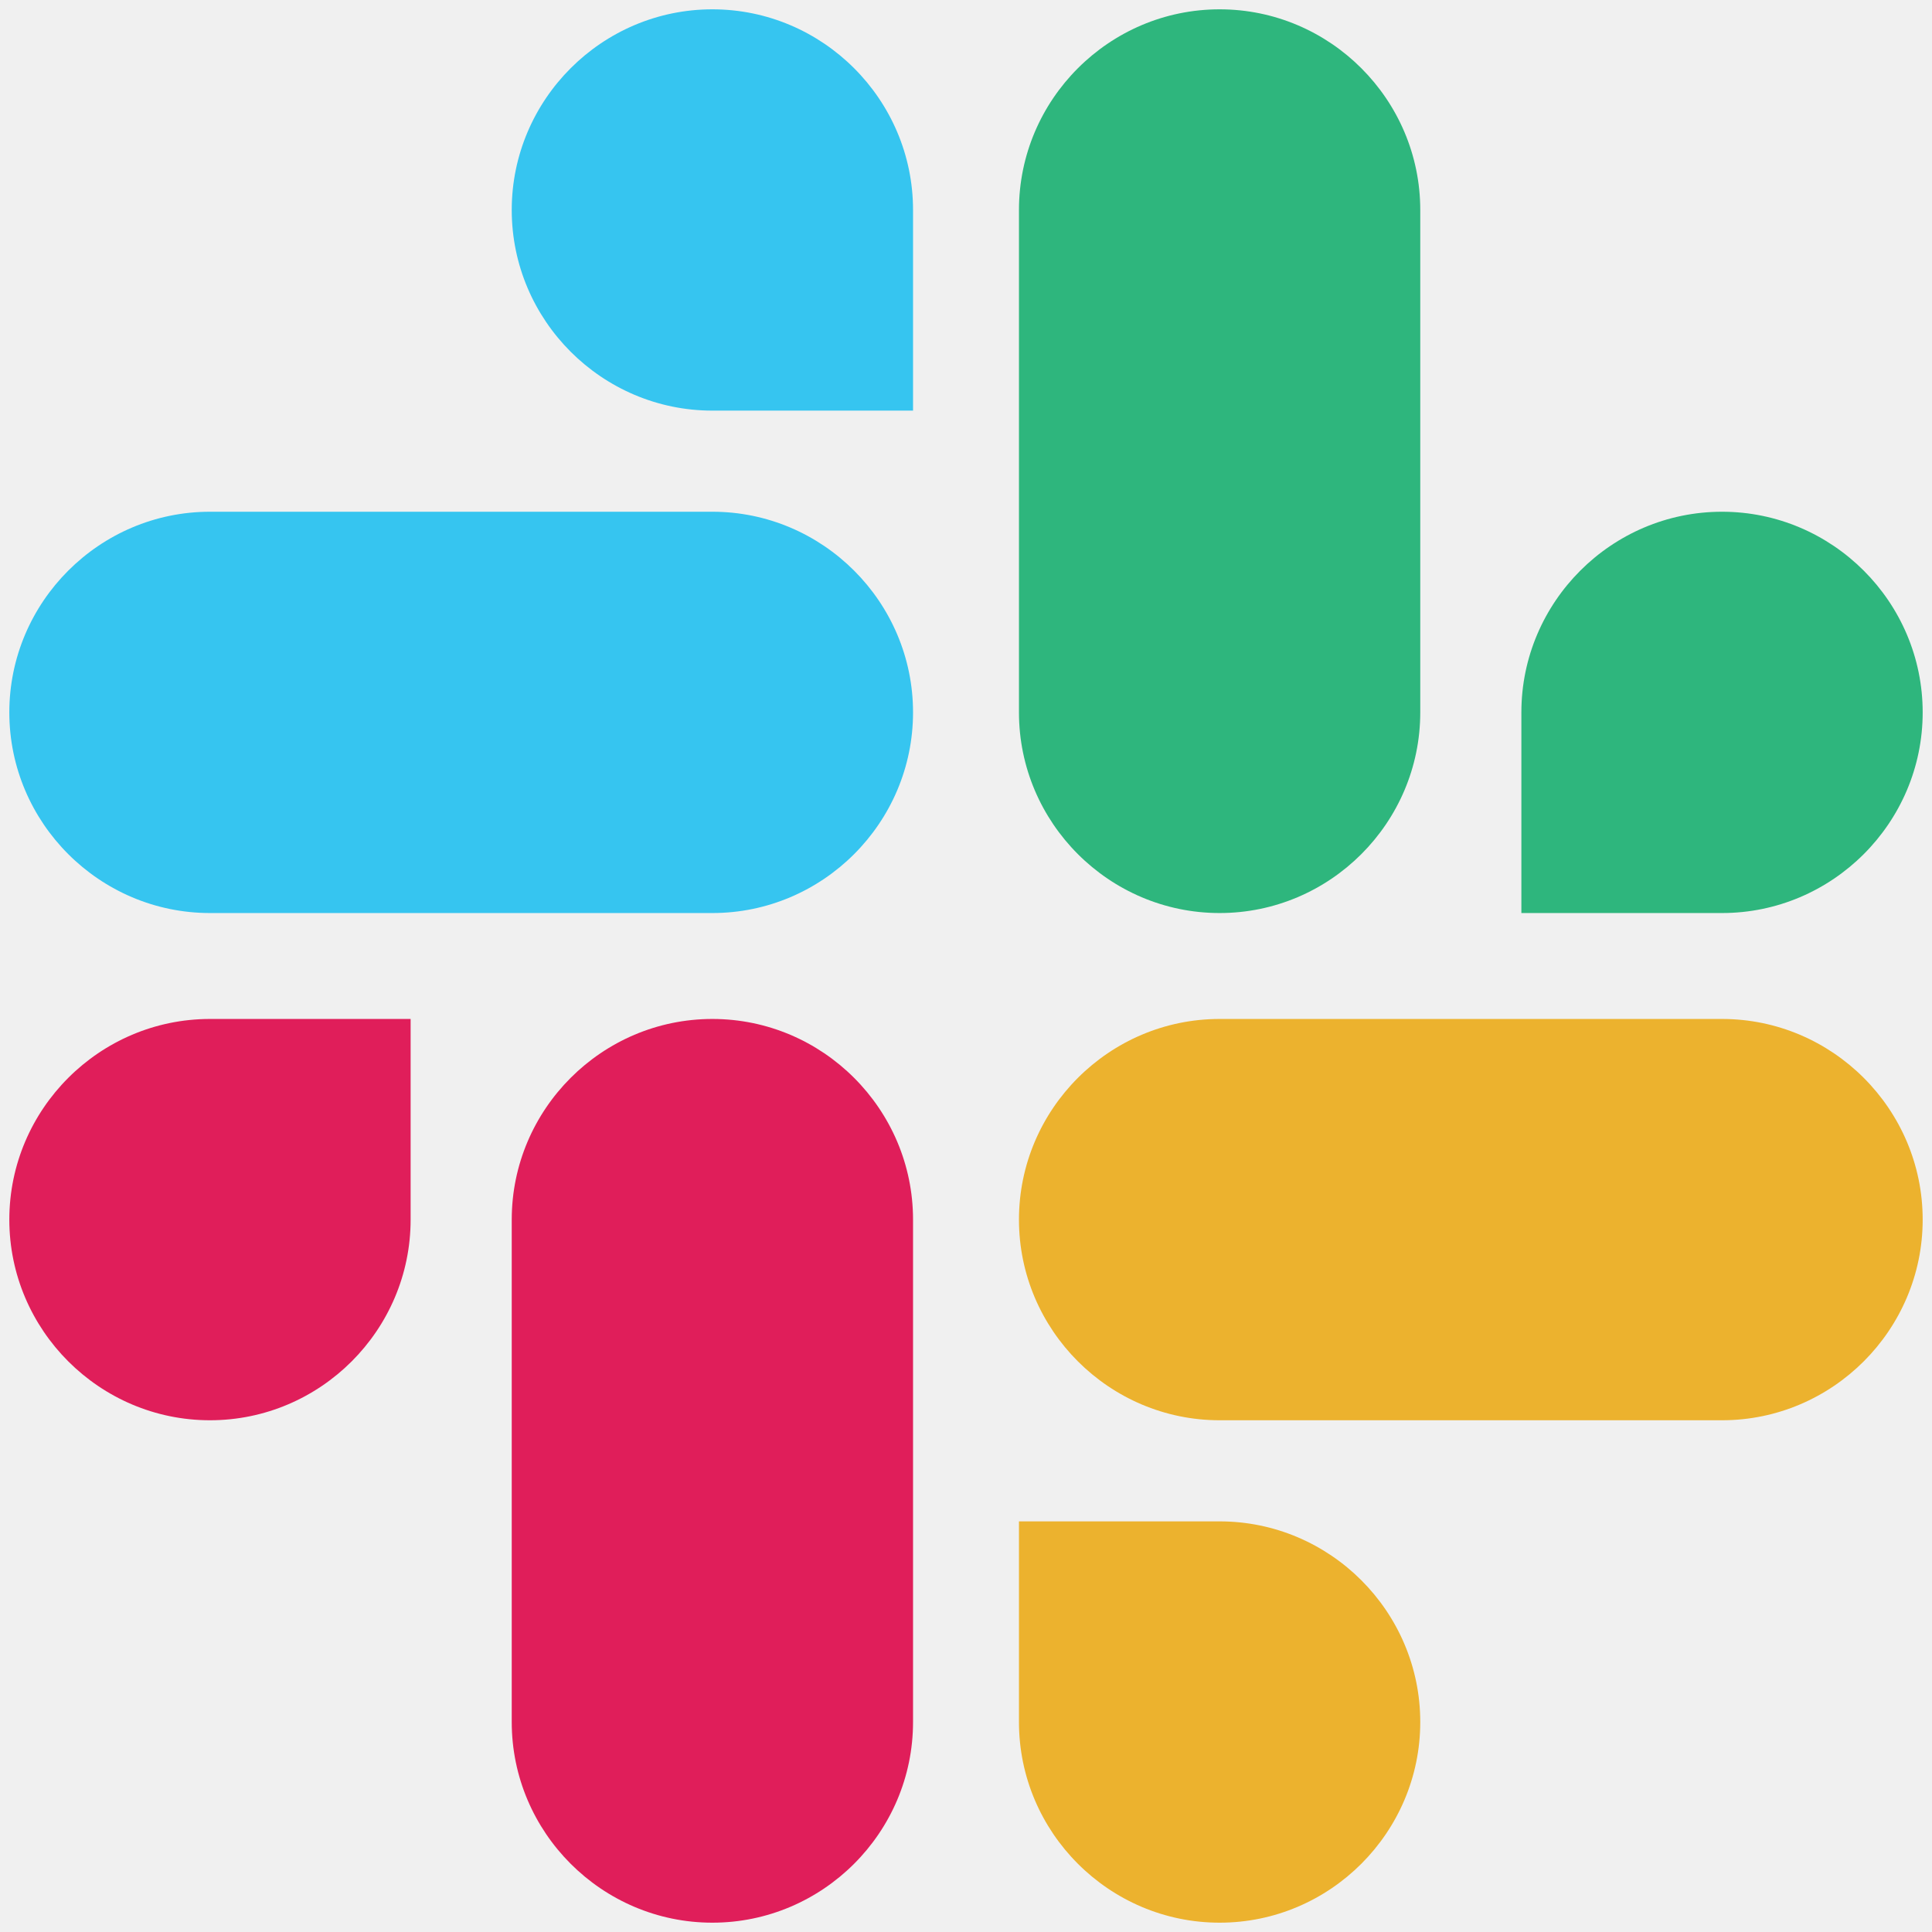
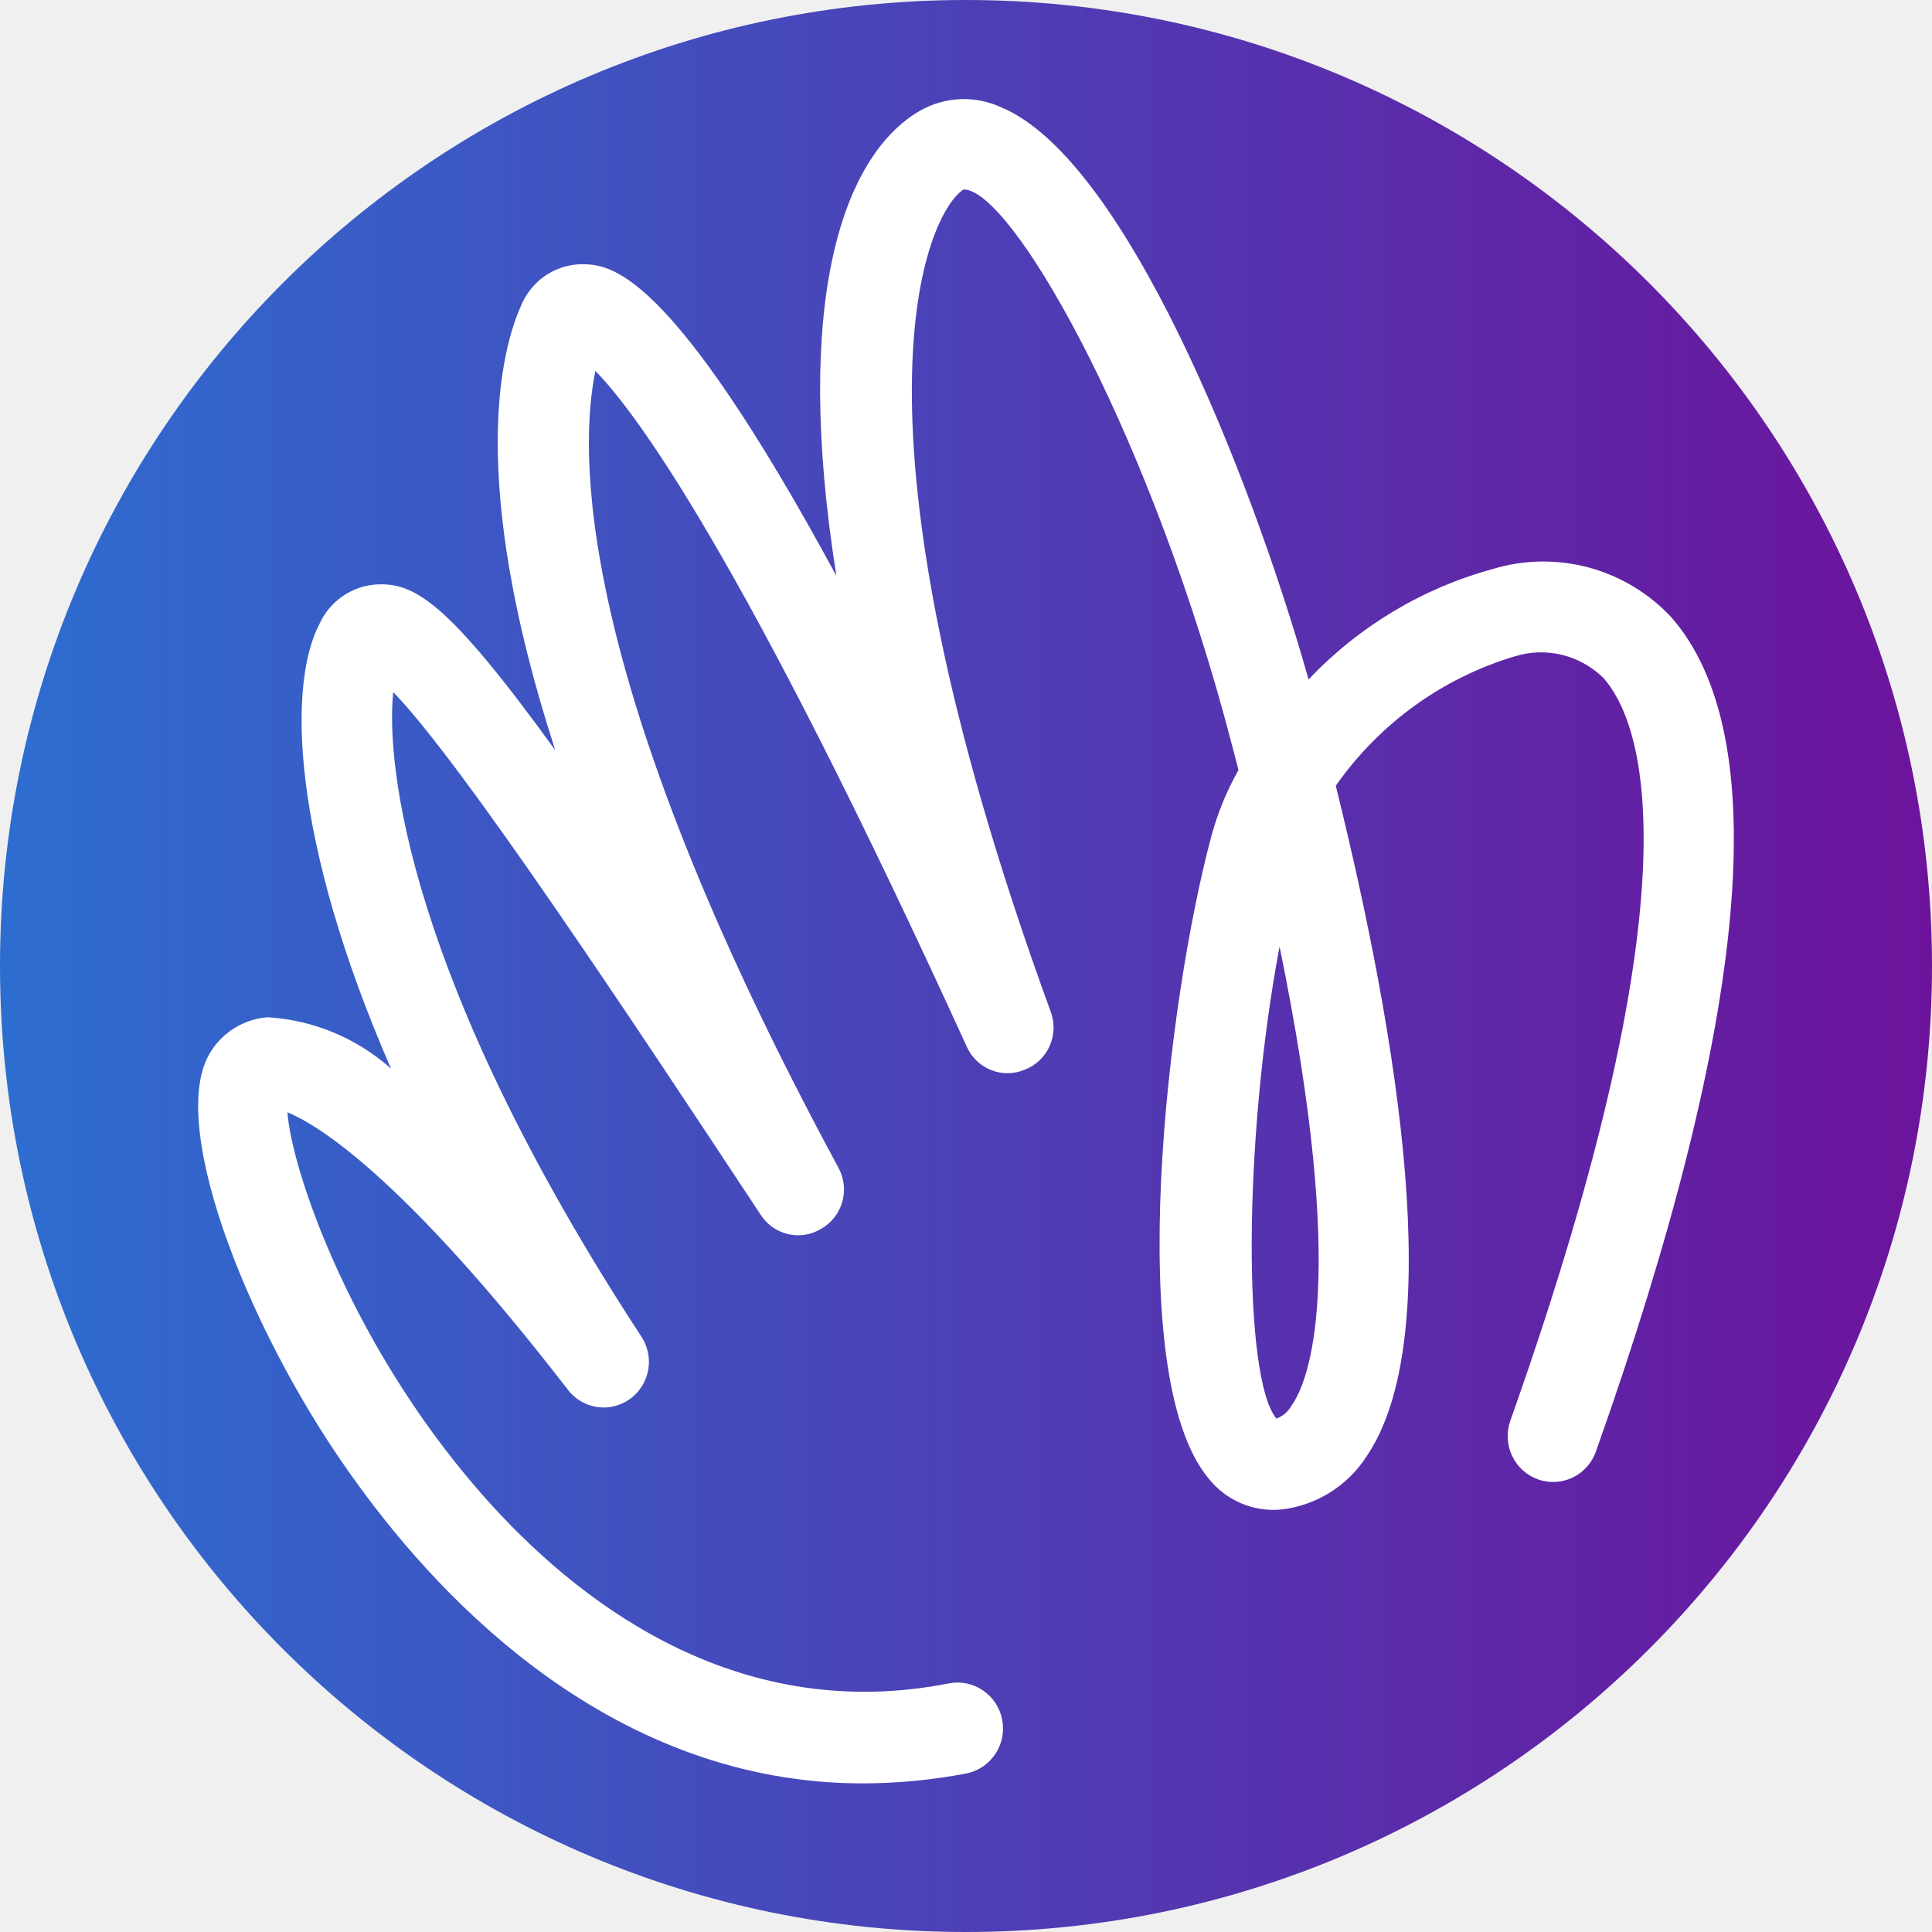
- <svg xmlns="http://www.w3.org/2000/svg" width="80px" height="80px" viewBox="0 0 80 80" version="1.1">
-   <g id="Service/Slack" stroke="none" stroke-width="1" fill="none" fill-rule="evenodd">
-     <g id="Slack_Mark">
-       <g id="Group" transform="translate(0, 42)" fill="#E01E5A">
-         <path d="M17.003,8.502 C17.003,13.075 13.268,16.81 8.695,16.81 C4.122,16.81 0.386,13.075 0.386,8.502 C0.386,3.929 4.122,0.193 8.695,0.193 L17.003,0.193 L17.003,8.502 Z" id="Path" />
-         <path d="M21.19,8.502 C21.19,3.929 24.925,0.193 29.498,0.193 C34.071,0.193 37.807,3.929 37.807,8.502 L37.807,29.305 C37.807,33.878 34.071,37.614 29.498,37.614 C24.925,37.614 21.19,33.878 21.19,29.305 L21.19,8.502 Z" id="Path" />
-       </g>
-       <g id="Group" fill="#36C5F0">
-         <path d="M29.498,17.003 C24.925,17.003 21.19,13.268 21.19,8.695 C21.19,4.122 24.925,0.386 29.498,0.386 C34.071,0.386 37.807,4.122 37.807,8.695 L37.807,17.003 L29.498,17.003 Z" id="Path" />
-         <path d="M29.498,21.19 C34.071,21.19 37.807,24.925 37.807,29.498 C37.807,34.071 34.071,37.807 29.498,37.807 L8.695,37.807 C4.122,37.807 0.386,34.071 0.386,29.498 C0.386,24.925 4.122,21.19 8.695,21.19 L29.498,21.19 Z" id="Path" />
-       </g>
-       <g id="Group" transform="translate(42, 0)" fill="#2EB67D">
-         <path d="M20.997,29.498 C20.997,24.925 24.732,21.19 29.305,21.19 C33.878,21.19 37.614,24.925 37.614,29.498 C37.614,34.071 33.878,37.807 29.305,37.807 L20.997,37.807 L20.997,29.498 Z" id="Path" />
-         <path d="M16.81,29.498 C16.81,34.071 13.075,37.807 8.502,37.807 C3.929,37.807 0.193,34.071 0.193,29.498 L0.193,8.695 C0.193,4.122 3.929,0.386 8.502,0.386 C13.075,0.386 16.81,4.122 16.81,8.695 L16.81,29.498 Z" id="Path" />
-       </g>
-       <g id="Group" transform="translate(42, 42)" fill="#ECB22E">
-         <path d="M8.502,20.997 C13.075,20.997 16.81,24.732 16.81,29.305 C16.81,33.878 13.075,37.614 8.502,37.614 C3.929,37.614 0.193,33.878 0.193,29.305 L0.193,20.997 L8.502,20.997 Z" id="Path" />
-         <path d="M8.502,16.81 C3.929,16.81 0.193,13.075 0.193,8.502 C0.193,3.929 3.929,0.193 8.502,0.193 L29.305,0.193 C33.878,0.193 37.614,3.929 37.614,8.502 C37.614,13.075 33.878,16.81 29.305,16.81 L8.502,16.81 Z" id="Path" />
-       </g>
-     </g>
-   </g>
+ <svg xmlns="http://www.w3.org/2000/svg" width="1024" height="1024" viewBox="0 0 1024 1024" fill="none">
+   <circle cx="512" cy="512" r="478" fill="white" />
+   <path fill-rule="evenodd" clip-rule="evenodd" d="M512 1024C794.77 1024 1024 794.77 1024 512C1024 229.23 794.77 0 512 0C229.23 0 0 229.23 0 512C0 794.77 229.23 1024 512 1024ZM693.563 360.132C720.152 332.028 753.853 311.803 791.017 301.646C807.616 296.575 825.288 296.279 842.045 300.792C858.802 305.304 873.979 314.446 885.868 327.189C940.508 389.733 927.735 538.455 845.893 769.295C843.76 775.373 839.323 780.347 833.556 783.123C827.789 785.898 821.166 786.248 815.144 784.096C809.121 781.943 804.193 777.464 801.442 771.644C798.692 765.825 798.345 759.14 800.478 753.062C903.136 463.497 869.311 381.378 849.915 359.416C843.797 353.361 836.164 349.097 827.832 347.079C819.5 345.061 810.781 345.365 802.607 347.957C764.353 359.451 731.033 383.579 707.992 416.47C741.817 553.255 766.653 709.616 724.313 771.921C719.284 779.719 712.601 786.292 704.747 791.164C696.892 796.035 688.063 799.084 678.898 800.09C671.66 800.752 664.372 799.595 657.685 796.72C650.998 793.846 645.121 789.345 640.579 783.618C594.927 728.952 618.581 530.1 642.235 442.49C645.554 430.489 650.321 418.944 656.427 408.115C654.7 401.318 652.847 394.394 650.96 387.343C650.263 384.736 649.56 382.111 648.858 379.468C605.335 221.198 535.556 100.407 510.72 100.407C491.56 112.581 441.414 219.766 556.845 536.068C559.085 541.957 558.925 548.502 556.398 554.272C553.872 560.042 549.185 564.569 543.362 566.862C537.649 569.356 531.192 569.476 525.391 567.197C519.591 564.918 514.914 560.423 512.376 554.688C393.397 294.007 336.865 218.333 315.576 196.61C307.298 236.715 302.33 356.074 444.253 618.664C447.337 624.145 448.147 630.635 446.508 636.717C444.868 642.8 440.911 647.981 435.501 651.13C430.22 654.443 423.859 655.523 417.794 654.138C411.729 652.753 406.449 649.014 403.095 643.729C334.973 540.603 244.615 404.056 208.425 366.816C204.404 405.25 216.467 519.357 339.467 707.706C343.168 712.929 344.662 719.422 343.619 725.757C342.577 732.092 339.084 737.749 333.908 741.485C328.733 745.22 322.299 746.728 316.022 745.675C309.745 744.623 304.139 741.098 300.438 735.875C212.919 622.722 167.977 595.986 152.366 589.54C154.258 619.38 186.9 717.255 261.409 798.658C311.319 853.085 393.634 913.72 502.914 892.235C506.02 891.624 509.216 891.636 512.317 892.271C515.419 892.906 518.366 894.151 520.991 895.936C523.616 897.72 525.866 900.009 527.615 902.671C529.363 905.333 530.575 908.317 531.18 911.452C531.786 914.587 531.774 917.812 531.145 920.942C530.516 924.072 529.282 927.047 527.514 929.695C525.746 932.344 523.478 934.616 520.84 936.38C518.202 938.145 515.245 939.368 512.139 939.979C494.048 943.445 475.677 945.203 457.262 945.231C325.748 945.231 235.154 849.505 189.975 787.199C134.152 711.287 88.974 599.328 110.498 559.462C113.645 553.696 118.172 548.818 123.668 545.274C129.164 541.729 135.452 539.631 141.958 539.171C166.117 540.645 189.095 550.223 207.242 566.385C154.258 444.638 152.366 362.997 169.396 330.531C172.117 324.635 176.367 319.591 181.698 315.934C187.028 312.278 193.239 310.145 199.673 309.763C219.779 308.808 237.283 318.834 294.288 397.611C246.981 251.754 266.377 183.958 276.075 162.235C278.679 155.752 283.12 150.188 288.842 146.239C294.564 142.29 301.313 140.132 308.244 140.034L308.442 140.037C322.958 140.274 354.302 140.785 443.307 305.227C420.126 159.609 446.618 82.741 487.303 58.87C493.875 55.055 501.259 52.89 508.833 52.558C516.408 52.225 523.95 53.735 530.826 56.96C595.873 84.174 662.577 250.322 693.563 360.132ZM676.533 751.869C679.951 750.612 682.805 748.154 684.575 744.946C693.563 732.294 714.852 680.015 678.188 501.692C658.792 604.818 658.792 730.623 676.533 751.869Z" fill="url(#paint0_linear)" />
+   <defs>
+     <linearGradient id="paint0_linear" x1="0" y1="538.256" x2="1024" y2="538.256" gradientUnits="userSpaceOnUse">
+       <stop stop-color="#2D6DD0" />
+       <stop offset="1" stop-color="#6C139C" />
+     </linearGradient>
+   </defs>
</svg>
